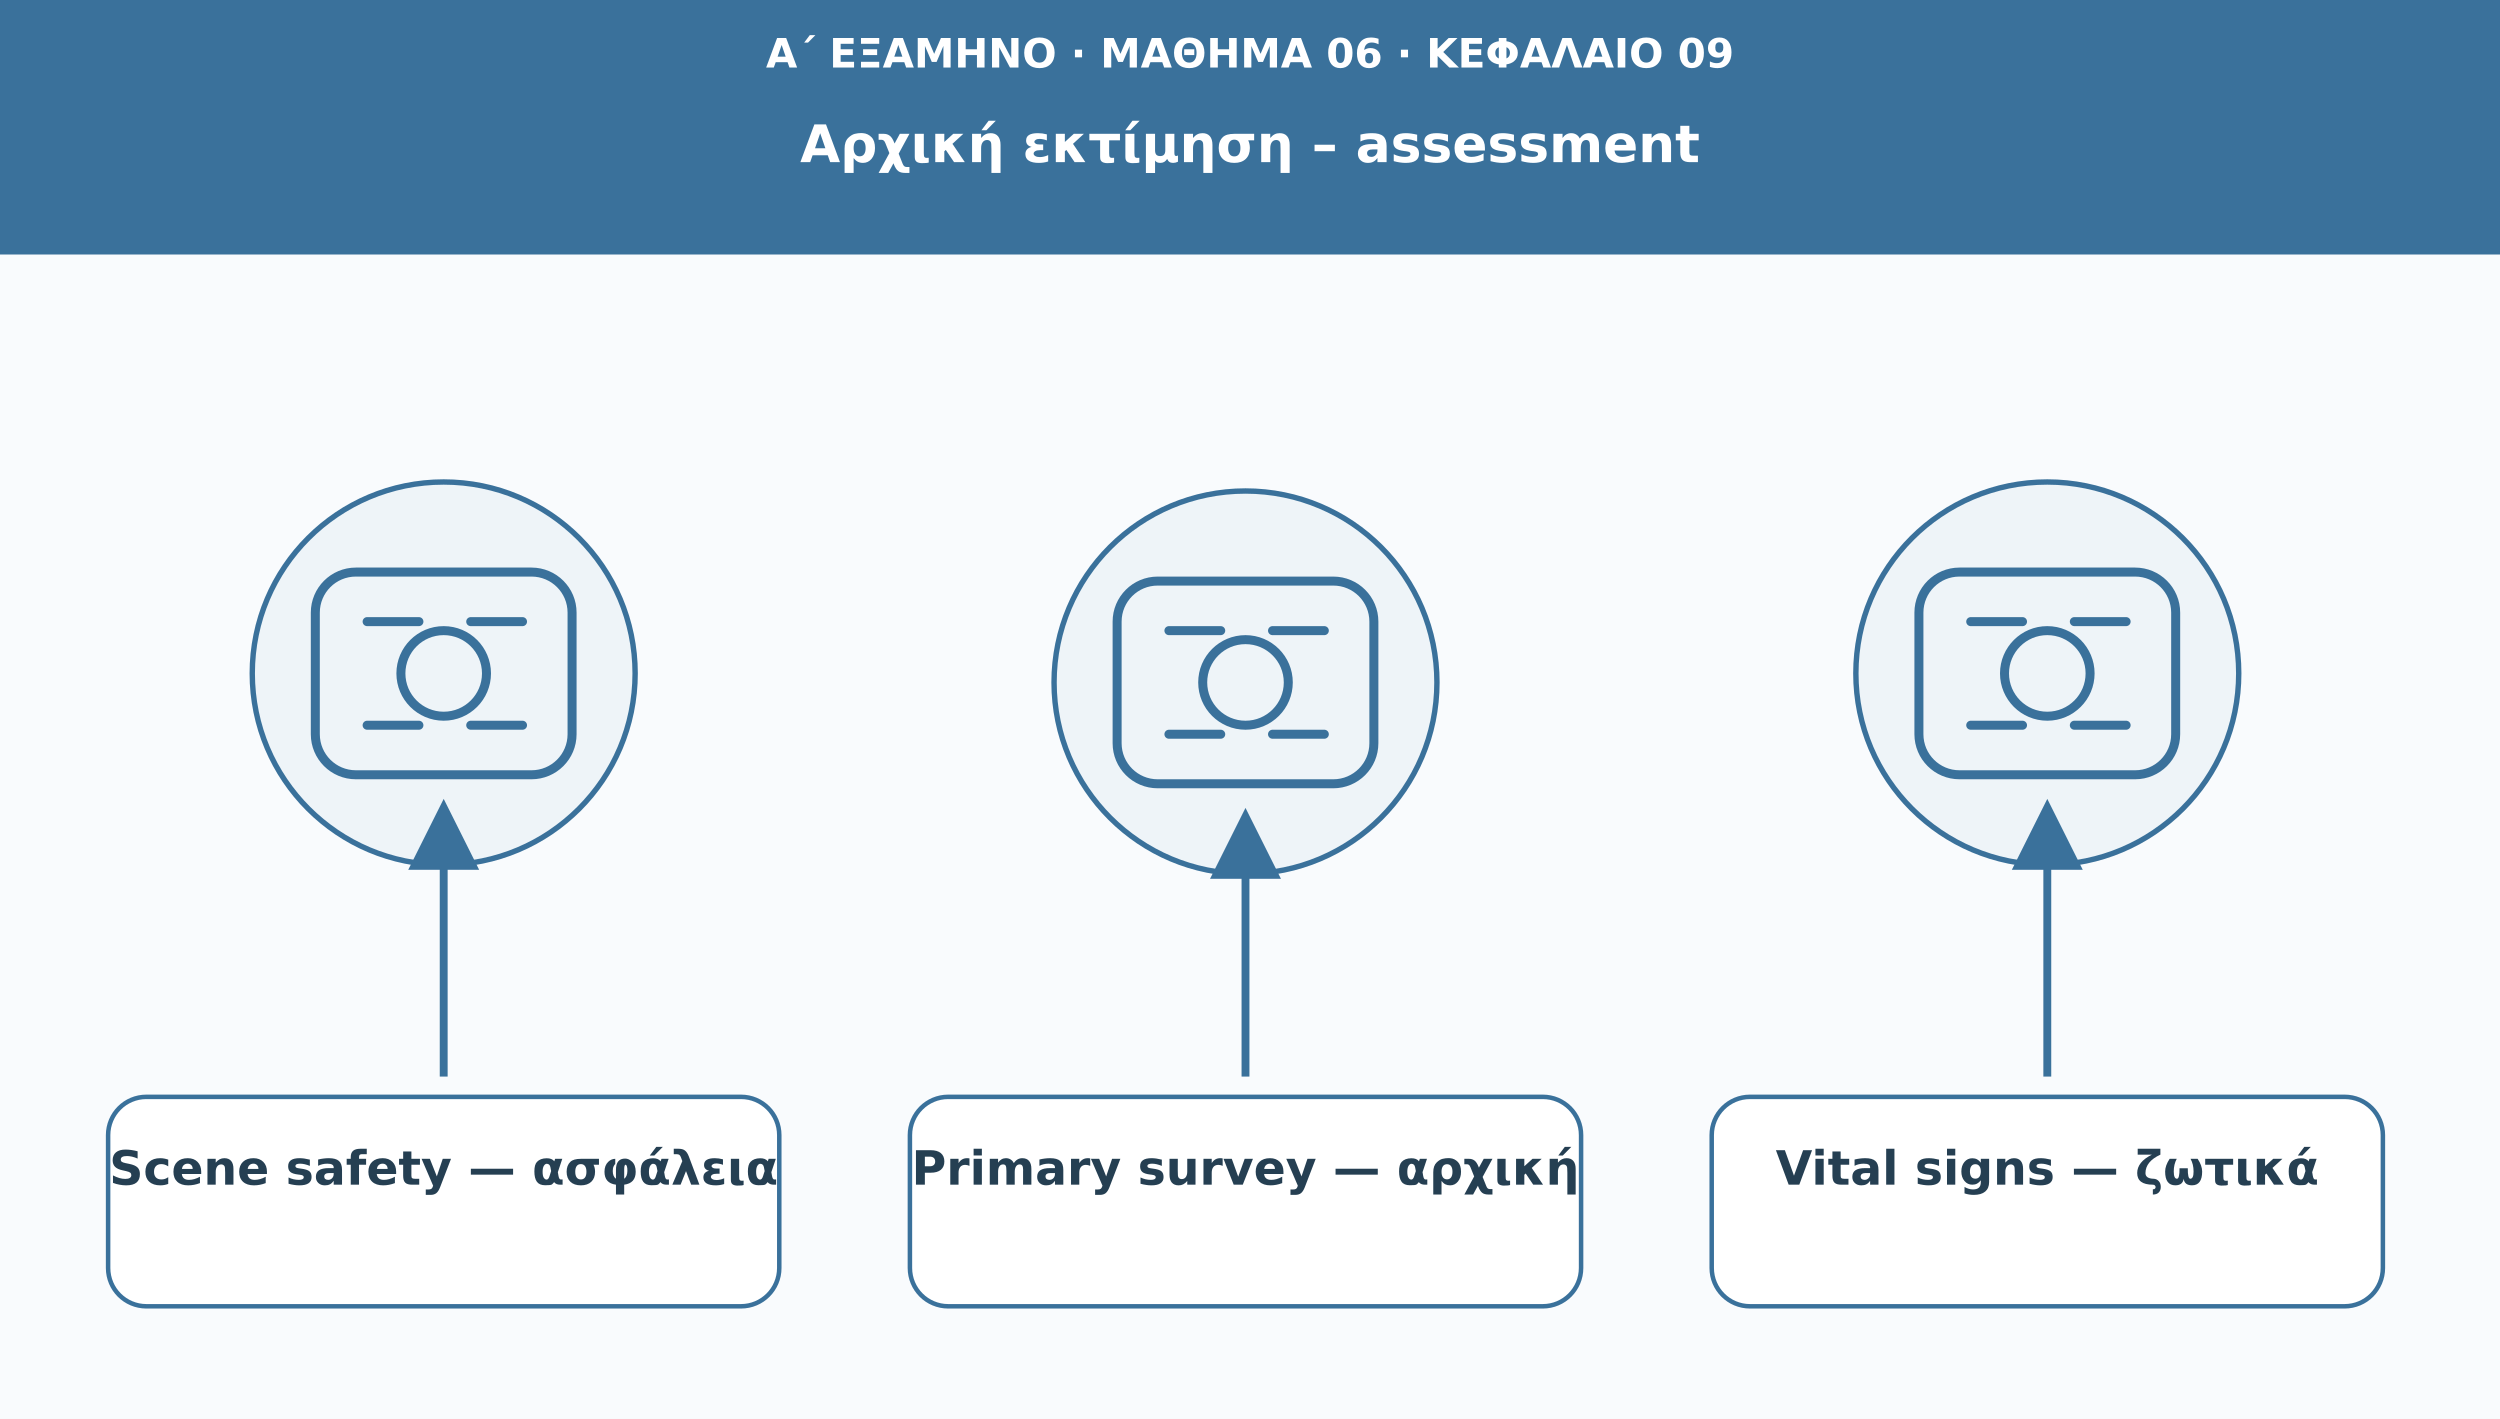
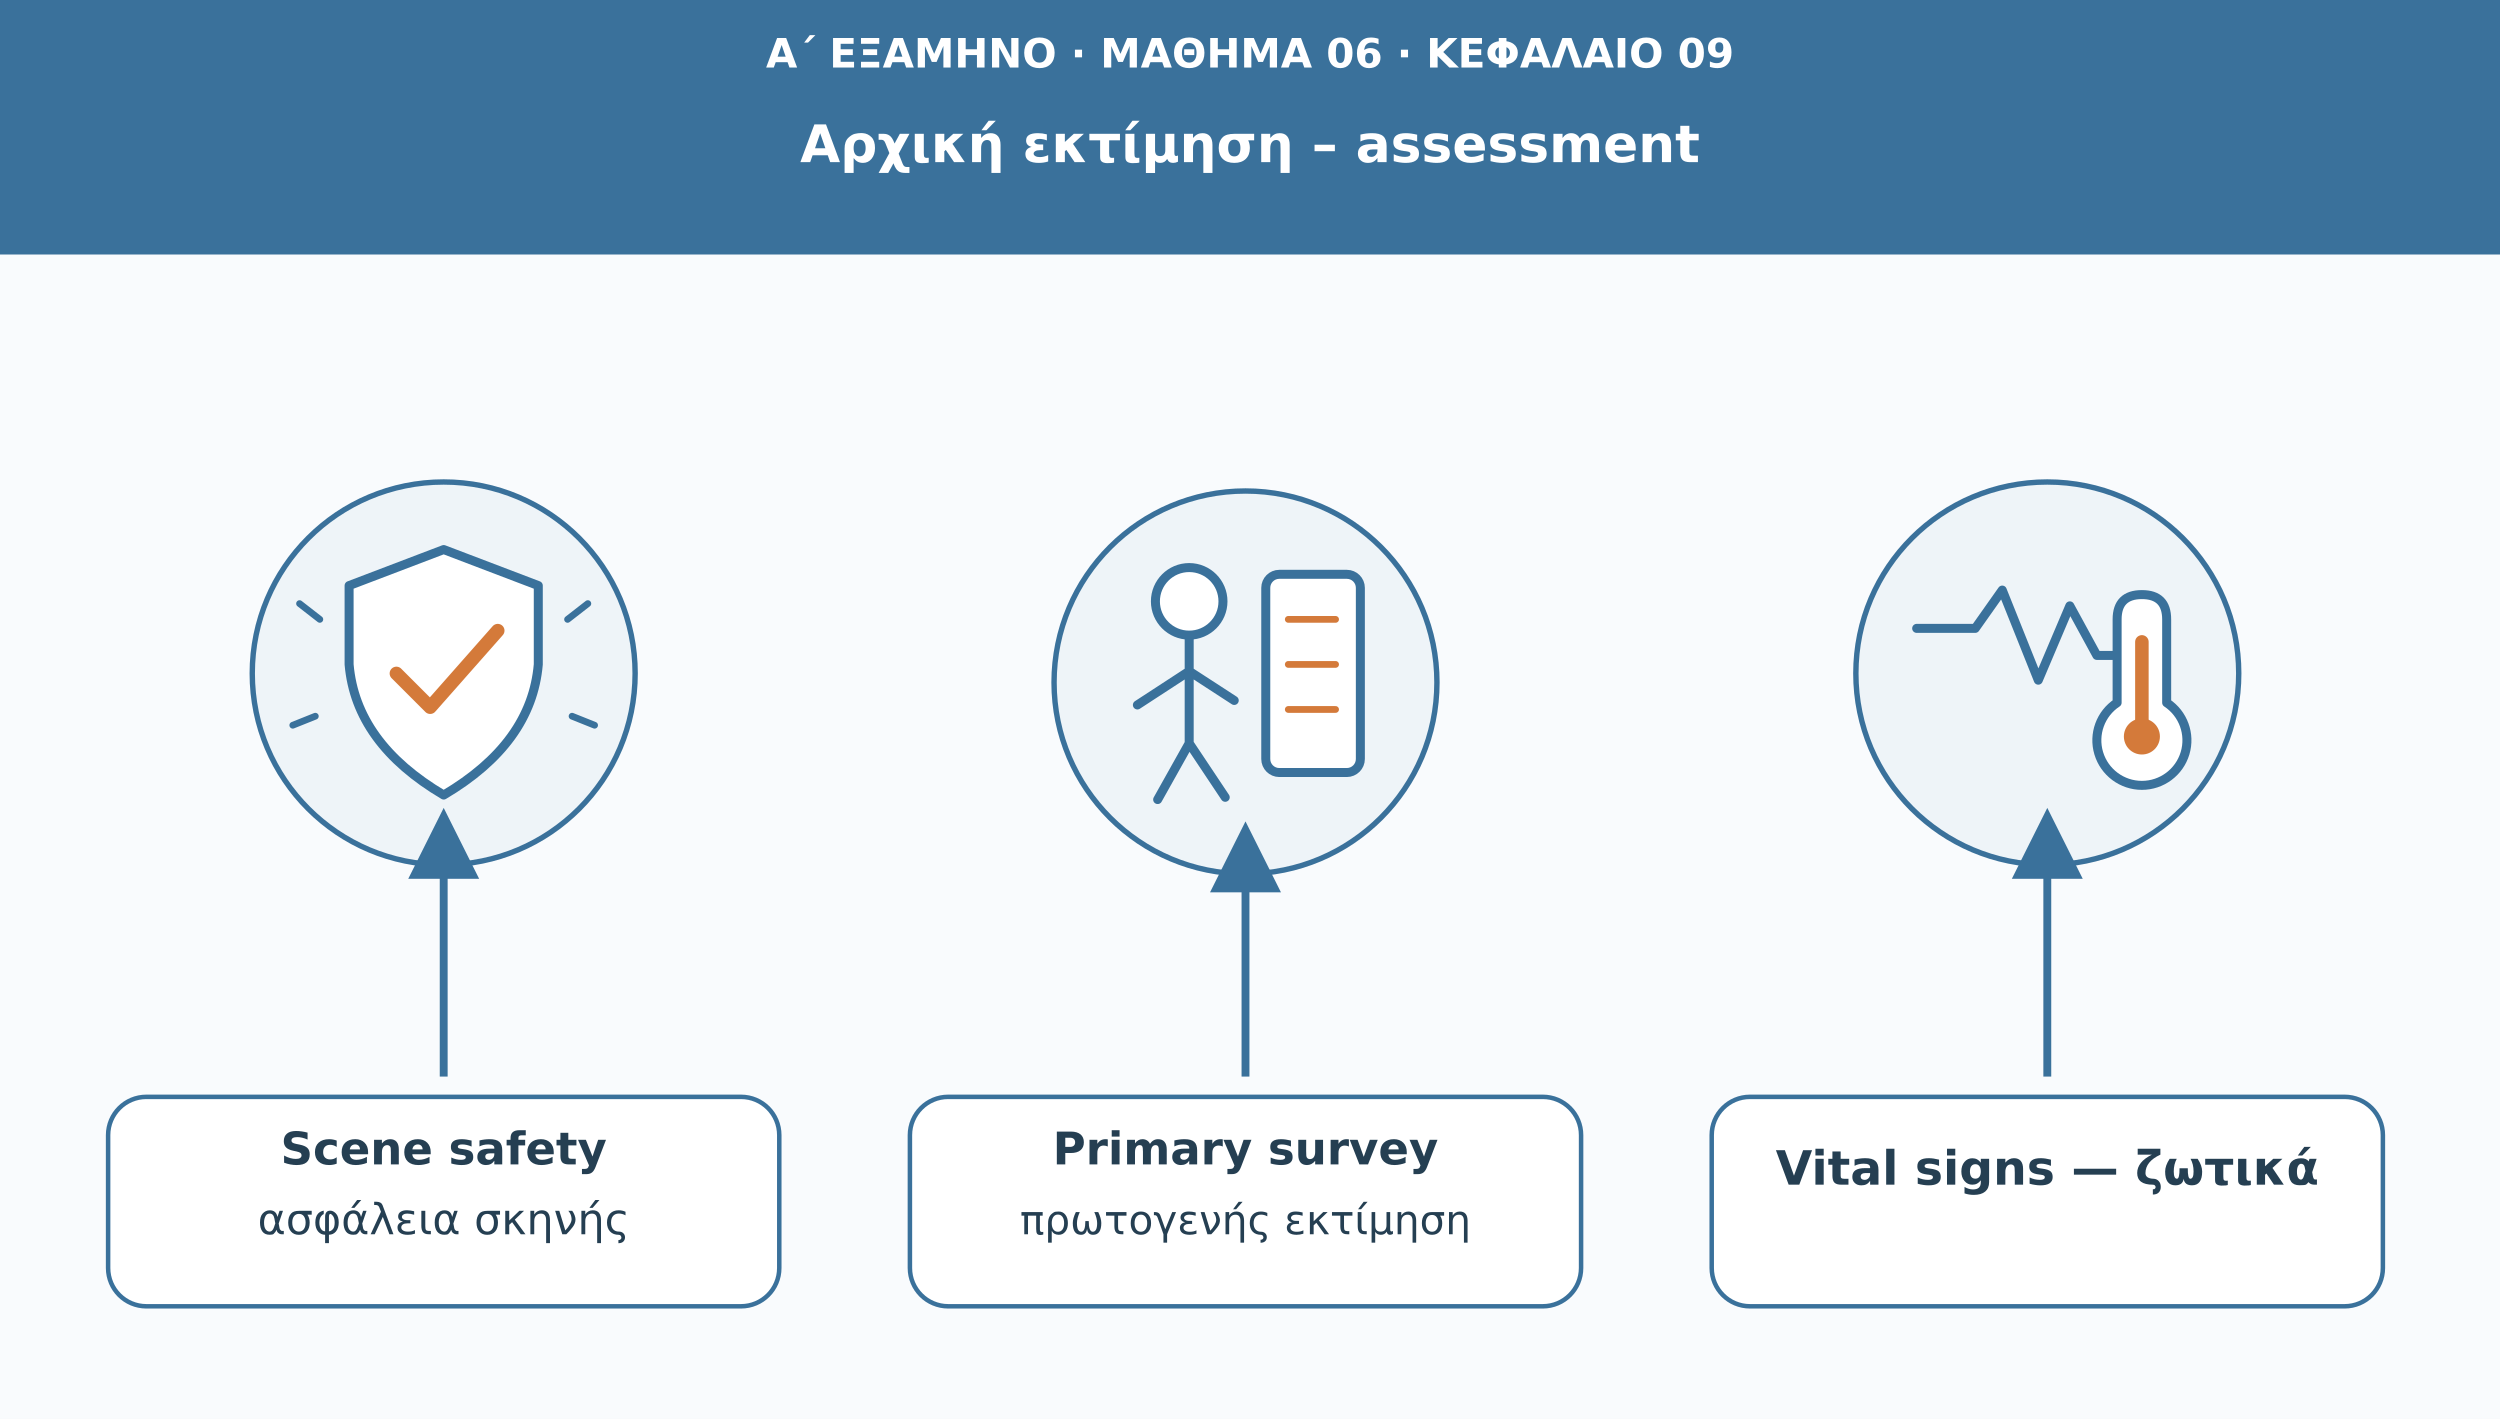
<svg xmlns="http://www.w3.org/2000/svg" viewBox="0 0 1110 630" role="img" aria-labelledby="t d">
  <defs>
    <marker id="arr" viewBox="0 0 10 10" markerWidth="9" markerHeight="9" refX="8" refY="5" orient="auto">
      <path d="M0 0L10 5L0 10Z" fill="#3a719b" />
    </marker>
  </defs>
  <rect width="1110" height="630" fill="#f9fbfd" />
  <rect width="1110" height="113" fill="#3a719b" />
-   <text x="555" y="30" font-family="DejaVu Sans,Arial,sans-serif" font-size="18" fill="#ffffff" font-weight="690" text-anchor="middle">Α΄ ΕΞΑΜΗΝΟ · ΜΑΘΗΜΑ 06 · ΚΕΦΑΛΑΙΟ 09</text>
-   <text x="555" y="72" font-family="DejaVu Sans,Arial,sans-serif" font-size="23" fill="#ffffff" font-weight="720" text-anchor="middle">Αρχική εκτίμηση – assessment</text>
+   <text x="555" y="30" font-family="DejaVu Sans,Arial,sans-serif" font-size="18" fill="#fff" font-weight="690" text-anchor="middle">Α΄ ΕΞΑΜΗΝΟ · ΜΑΘΗΜΑ 06 · ΚΕΦΑΛΑΙΟ 09</text>
+   <text x="555" y="72" font-family="DejaVu Sans,Arial,sans-serif" font-size="23" fill="#fff" font-weight="720" text-anchor="middle">Αρχική εκτίμηση – assessment</text>
  <circle cx="197" cy="299" r="85" fill="#eef4f8" stroke="#3a719b" stroke-width="2.4" />
  <g transform="translate(197 299)" fill="none" stroke="#3a719b" stroke-width="4" stroke-linecap="round" stroke-linejoin="round">
-     <rect x="-57" y="-45" width="114" height="90" rx="18" />
-     <circle r="19" />
-     <path d="M-34-23h23m23 0h23m-69 46h23m23 0h23" />
+     <path d="M0-55L42-39V-4Q39 31 0 54Q-39 31-42-4V-39Z" fill="#fff" />
+     <path d="M-21 0L-6 15L24-19" stroke="#d47a3a" stroke-width="6" />
+     <path d="M-55-24l-9-7m119 7l9-7M-57 19l-10 4m124-4l10 4" stroke-width="3" />
  </g>
-   <path d="M197 478L197 361" stroke="#3a719b" stroke-width="3.5" marker-end="url(#arr)" />
-   <rect x="48" y="487" width="298" height="93" rx="17" fill="#ffffff" stroke="#3a719b" stroke-width="2" />
-   <text x="197" y="526" font-family="DejaVu Sans,Arial,sans-serif" font-size="21" fill="#253f52" font-weight="700" text-anchor="middle">Scene safety — ασφάλεια</text>
+   <path d="M197 478V365" stroke="#3a719b" stroke-width="3.5" marker-end="url(#arr)" />
+   <rect x="48" y="487" width="298" height="93" rx="17" fill="#fff" stroke="#3a719b" stroke-width="2" />
+   <text x="197" y="517" font-family="DejaVu Sans,Arial,sans-serif" font-size="20" fill="#253f52" font-weight="700" text-anchor="middle">Scene safety</text>
+   <text x="197" y="548" font-family="DejaVu Sans,Arial,sans-serif" font-size="19" fill="#253f52" text-anchor="middle">ασφάλεια σκηνής</text>
  <circle cx="553" cy="303" r="85" fill="#eef4f8" stroke="#3a719b" stroke-width="2.4" />
  <g transform="translate(553 303)" fill="none" stroke="#3a719b" stroke-width="4" stroke-linecap="round" stroke-linejoin="round">
-     <rect x="-57" y="-45" width="114" height="90" rx="18" />
-     <circle r="19" />
-     <path d="M-34-23h23m23 0h23m-69 46h23m23 0h23" />
+     <circle cx="-25" cy="-36" r="15" fill="#fff" />
+     <path d="M-25-20V27M-25-5L-48 10M-25-5L-5 8M-25 27L-39 52M-25 27L-9 51" />
+     <rect x="9" y="-48" width="42" height="88" rx="6" fill="#fff" />
+     <path d="M19-28h21m-21 20h21m-21 20h21" stroke="#d47a3a" stroke-width="3" />
  </g>
-   <path d="M553 478L553 365" stroke="#3a719b" stroke-width="3.5" marker-end="url(#arr)" />
-   <rect x="404" y="487" width="298" height="93" rx="17" fill="#ffffff" stroke="#3a719b" stroke-width="2" />
-   <text x="553" y="526" font-family="DejaVu Sans,Arial,sans-serif" font-size="21" fill="#253f52" font-weight="700" text-anchor="middle">Primary survey — αρχική</text>
+   <path d="M553 478V371" stroke="#3a719b" stroke-width="3.5" marker-end="url(#arr)" />
+   <rect x="404" y="487" width="298" height="93" rx="17" fill="#fff" stroke="#3a719b" stroke-width="2" />
+   <text x="553" y="517" font-family="DejaVu Sans,Arial,sans-serif" font-size="20" fill="#253f52" font-weight="700" text-anchor="middle">Primary survey</text>
+   <text x="553" y="548" font-family="DejaVu Sans,Arial,sans-serif" font-size="18" fill="#253f52" text-anchor="middle">πρωτογενής εκτίμηση</text>
  <circle cx="909" cy="299" r="85" fill="#eef4f8" stroke="#3a719b" stroke-width="2.4" />
  <g transform="translate(909 299)" fill="none" stroke="#3a719b" stroke-width="4" stroke-linecap="round" stroke-linejoin="round">
-     <rect x="-57" y="-45" width="114" height="90" rx="18" />
-     <circle r="19" />
-     <path d="M-34-23h23m23 0h23m-69 46h23m23 0h23" />
+     <path d="M-58-20H-32L-20-37L-4 3L10-30L22-8H38" />
+     <path d="M42-35Q53-35 53-24V13A20 20 0 1 1 31 13V-24Q31-35 42-35Z" fill="#fff" />
+     <path d="M42-14V25" stroke="#d47a3a" stroke-width="6" />
+     <circle cx="42" cy="28" r="8" fill="#d47a3a" stroke="none" />
  </g>
-   <path d="M909 478L909 361" stroke="#3a719b" stroke-width="3.5" marker-end="url(#arr)" />
-   <rect x="760" y="487" width="298" height="93" rx="17" fill="#ffffff" stroke="#3a719b" stroke-width="2" />
+   <path d="M909 478V365" stroke="#3a719b" stroke-width="3.5" marker-end="url(#arr)" />
+   <rect x="760" y="487" width="298" height="93" rx="17" fill="#fff" stroke="#3a719b" stroke-width="2" />
  <text x="909" y="526" font-family="DejaVu Sans,Arial,sans-serif" font-size="21" fill="#253f52" font-weight="700" text-anchor="middle">Vital signs — ζωτικά</text>
</svg>
